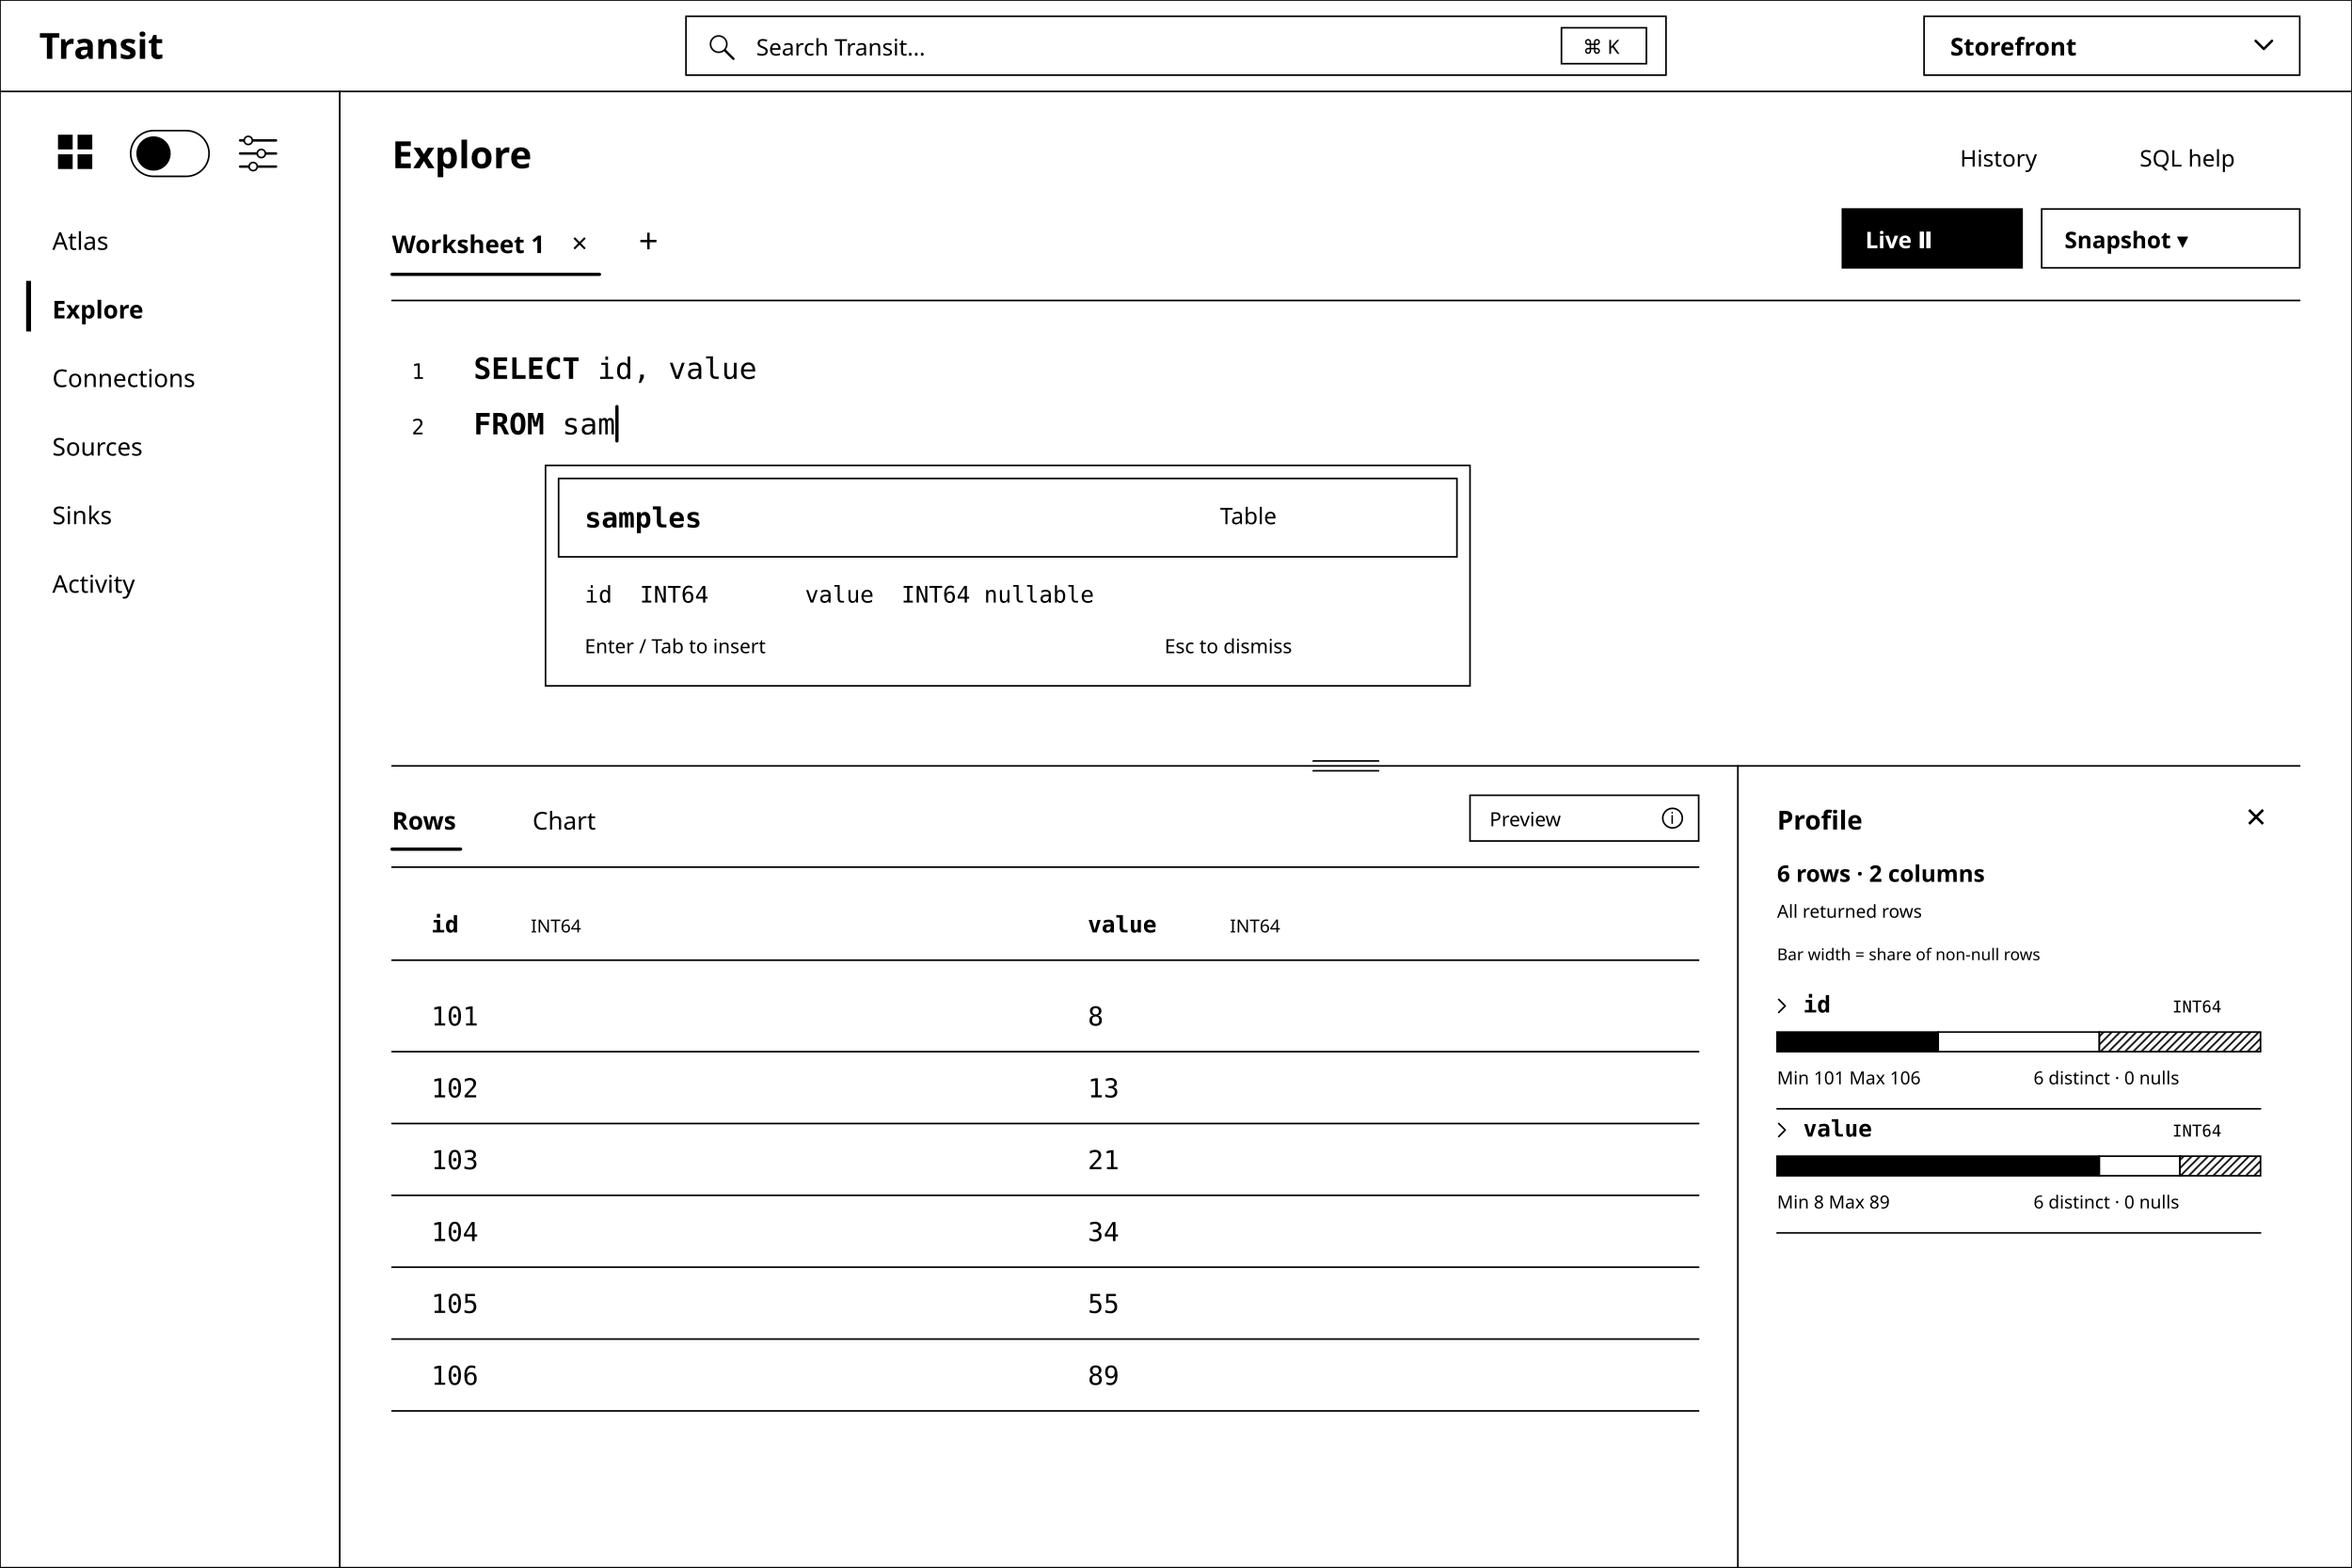
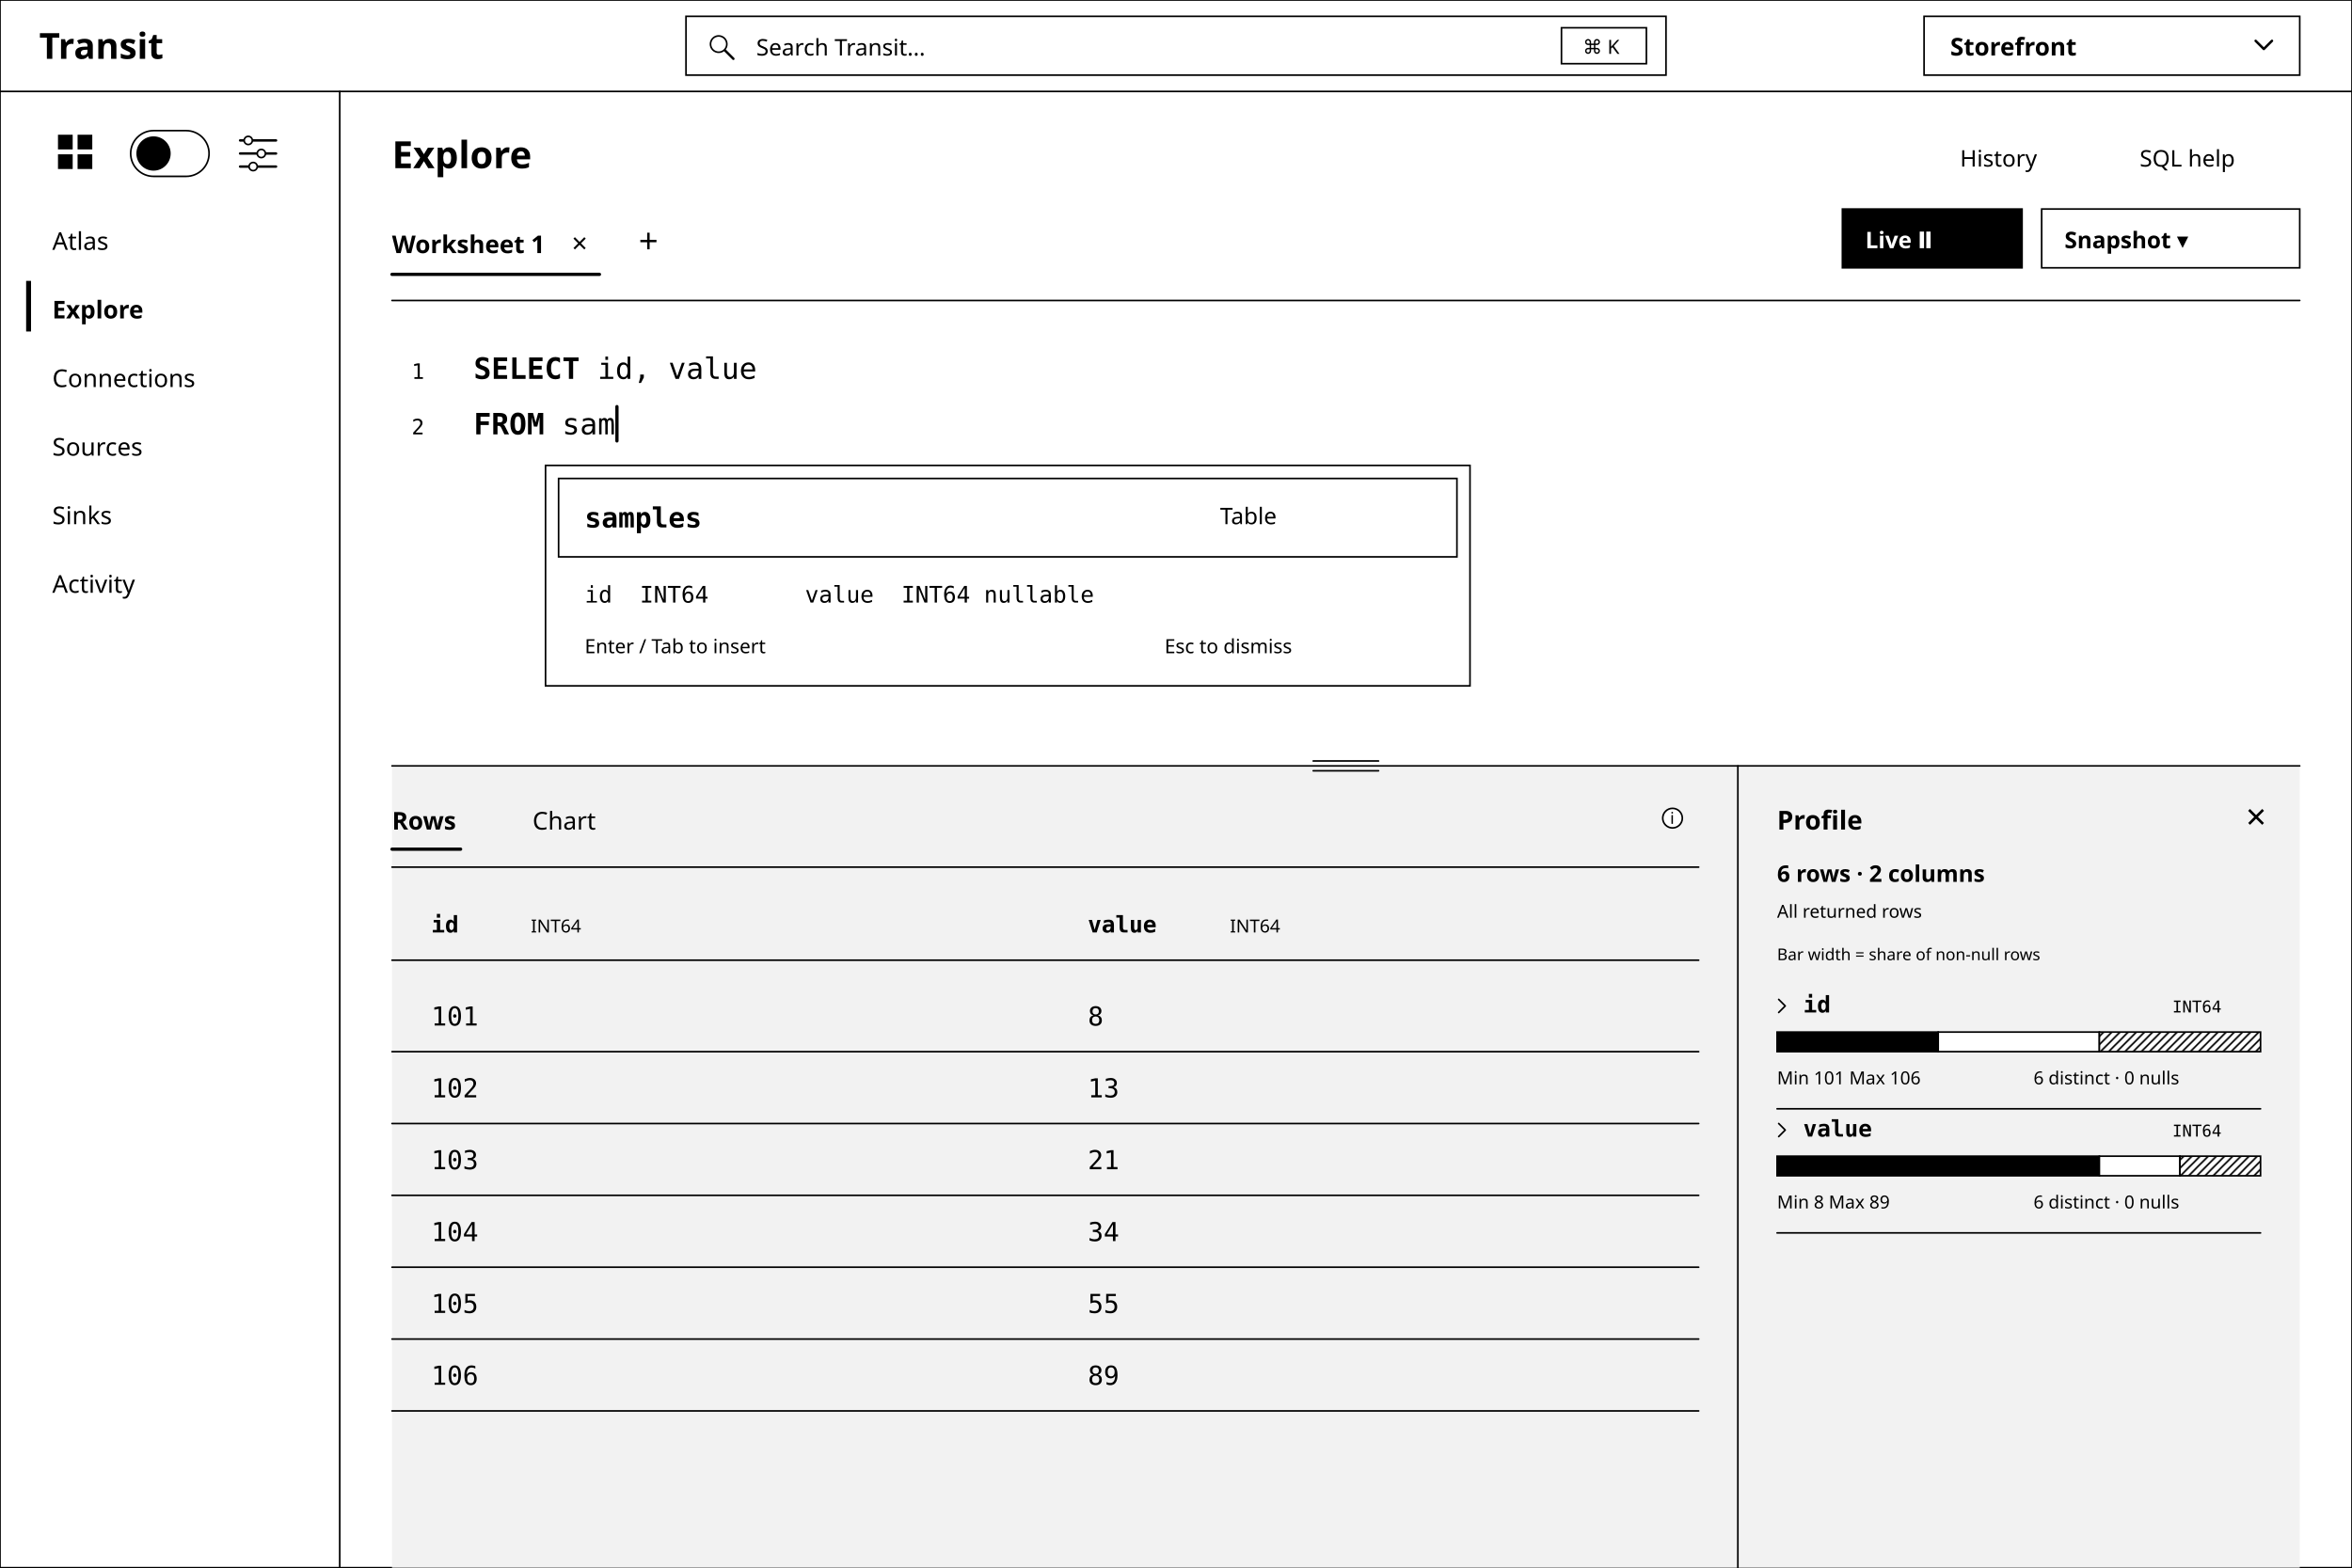
<svg xmlns="http://www.w3.org/2000/svg" width="1440" height="960" viewBox="0 0 1440 960" role="img" aria-labelledby="title desc">
  <rect x="0" y="0" width="1440" height="960" rx="0" fill="white" stroke="black" />
  <text x="24" y="36" font-family="sans-serif" font-size="22" font-weight="700" fill="black">Transit</text>
  <g role="img" aria-label="Search Transit. Command K or Control K opens context-aware power search.">
    <rect x="420" y="10" width="600" height="36" rx="0" fill="white" stroke="black" />
    <circle cx="440" cy="27" r="5" fill="white" stroke="black" />
    <path d="M444 31 l5 5" fill="none" stroke="black" stroke-width="1.5" stroke-linecap="round" stroke-linejoin="round" />
    <text x="463" y="34" font-family="sans-serif" font-size="14" font-weight="400" fill="black">Search Transit…</text>
    <rect x="956" y="17" width="52" height="22" rx="0" fill="white" stroke="black" />
    <text x="969" y="33" font-family="sans-serif" font-size="12" font-weight="400" fill="black">⌘ K</text>
  </g>
  <rect x="1178" y="10" width="230" height="36" rx="0" fill="white" stroke="black" />
  <text x="1194" y="34" font-family="sans-serif" font-size="15" font-weight="700" fill="black">Storefront</text>
  <path d="M1381 25 l5 5 l5 -5" fill="none" stroke="black" stroke-width="1.5" stroke-linecap="round" stroke-linejoin="round" />
  <path d="M0 56 H1440" fill="none" stroke="black" stroke-width="1" stroke-linecap="round" stroke-linejoin="round" />
  <path d="M208 56 L208 960" fill="none" stroke="black" stroke-width="1" stroke-linecap="round" stroke-linejoin="round" />
  <g role="img" aria-label="Area: Workspace. Workspace left; Operations right.">
    <rect x="36" y="83" width="8" height="8" rx="0" fill="black" stroke="black" />
    <rect x="36" y="95" width="8" height="8" rx="0" fill="black" stroke="black" />
    <rect x="48" y="83" width="8" height="8" rx="0" fill="black" stroke="black" />
    <rect x="48" y="95" width="8" height="8" rx="0" fill="black" stroke="black" />
    <rect x="80" y="80" width="48" height="28" rx="14" fill="white" stroke="black" />
    <circle cx="94" cy="94" r="10" fill="black" stroke="black" />
    <path d="M147 86 H169" fill="none" stroke="black" stroke-width="1.5" stroke-linecap="round" stroke-linejoin="round" />
    <circle cx="152" cy="86" r="2.5" fill="white" stroke="black" />
    <path d="M147 94 H169" fill="none" stroke="black" stroke-width="1.5" stroke-linecap="round" stroke-linejoin="round" />
    <circle cx="160" cy="94" r="2.5" fill="white" stroke="black" />
    <path d="M147 102 H169" fill="none" stroke="black" stroke-width="1.5" stroke-linecap="round" stroke-linejoin="round" />
    <circle cx="155" cy="102" r="2.5" fill="white" stroke="black" />
  </g>
  <text xml:space="preserve" x="32" y="153" font-family="sans-serif" font-size="15" font-weight="400" fill="black">Atlas</text>
  <rect x="16" y="172" width="3" height="31" rx="0" fill="black" stroke="none" />
  <text xml:space="preserve" x="32" y="195" font-family="sans-serif" font-size="15" font-weight="700" fill="black">Explore</text>
  <text xml:space="preserve" x="32" y="237" font-family="sans-serif" font-size="15" font-weight="400" fill="black">Connections</text>
  <text xml:space="preserve" x="32" y="279" font-family="sans-serif" font-size="15" font-weight="400" fill="black">Sources</text>
  <text xml:space="preserve" x="32" y="321" font-family="sans-serif" font-size="15" font-weight="400" fill="black">Sinks</text>
  <text xml:space="preserve" x="32" y="363" font-family="sans-serif" font-size="15" font-weight="400" fill="black">Activity</text>
  <text xml:space="preserve" x="240" y="103" font-family="sans-serif" font-size="23" font-weight="700" fill="black">Explore</text>
  <text xml:space="preserve" x="1200" y="102" font-family="sans-serif" font-size="14" font-weight="400" fill="black">History</text>
  <text xml:space="preserve" x="1310" y="102" font-family="sans-serif" font-size="14" font-weight="400" fill="black">SQL help</text>
  <text xml:space="preserve" x="240" y="155" font-family="sans-serif" font-size="15" font-weight="700" fill="black">Worksheet 1</text>
  <text xml:space="preserve" x="350" y="155" font-family="sans-serif" font-size="17" font-weight="400" fill="black">×</text>
  <text xml:space="preserve" x="391" y="155" font-family="sans-serif" font-size="21" font-weight="400" fill="black">+</text>
  <path d="M240 168 H367" fill="none" stroke="black" stroke-width="2" stroke-linecap="round" stroke-linejoin="round" />
  <rect x="1128" y="128" width="110" height="36" rx="0" fill="black" stroke="black" />
  <text x="1142" y="152" font-family="sans-serif" font-size="14" font-weight="700" fill="white">Live  Ⅱ</text>
  <rect x="1250" y="128" width="158" height="36" rx="0" fill="white" stroke="black" />
  <text x="1264" y="152" font-family="sans-serif" font-size="14" font-weight="700" fill="black">Snapshot  ▾</text>
  <path d="M240 184 H1408" fill="none" stroke="black" stroke-width="1" stroke-linecap="round" stroke-linejoin="round" />
  <text xml:space="preserve" x="252" y="232" font-family="monospace" font-size="13" font-weight="400" fill="black">1</text>
  <text xml:space="preserve" x="290" y="232" font-family="monospace" font-size="18" font-weight="700" fill="black">SELECT</text>
  <text xml:space="preserve" x="355.04" y="232" font-family="monospace" font-size="18" font-weight="400" fill="black"> id, value</text>
  <text xml:space="preserve" x="252" y="266" font-family="monospace" font-size="13" font-weight="400" fill="black">2</text>
  <text xml:space="preserve" x="290" y="266" font-family="monospace" font-size="18" font-weight="700" fill="black">FROM</text>
  <text xml:space="preserve" x="333.36" y="266" font-family="monospace" font-size="18" font-weight="400" fill="black"> sam</text>
  <path d="M377.72 249 L377.72 270" fill="none" stroke="black" stroke-width="2" stroke-linecap="round" stroke-linejoin="round" />
  <rect x="334" y="285" width="566" height="135" rx="0" fill="white" stroke="black" />
  <rect x="342" y="293" width="550" height="48" rx="0" fill="white" stroke="black" />
  <text xml:space="preserve" x="358" y="323" font-family="monospace" font-size="17" font-weight="700" fill="black">samples</text>
  <text xml:space="preserve" x="747" y="321" font-family="sans-serif" font-size="14" font-weight="400" fill="black">Table</text>
  <text xml:space="preserve" x="358" y="369" font-family="monospace" font-size="14" font-weight="400" fill="black">id  INT64       value  INT64 nullable</text>
  <text xml:space="preserve" x="358" y="400" font-family="sans-serif" font-size="12" font-weight="400" fill="black">Enter / Tab to insert</text>
  <text xml:space="preserve" x="713" y="400" font-family="sans-serif" font-size="12" font-weight="400" fill="black">Esc to dismiss</text>
  <defs>
    <pattern id="stripe" patternUnits="userSpaceOnUse" width="5" height="5">
      <rect width="5" height="5" fill="white" />
      <path d="M-1 1 l2 -2 M0 5 l5 -5 M4 6 l2 -2" stroke="black" stroke-width="1" />
    </pattern>
  </defs>
+   <rect x="240" y="470" width="1168" height="490" fill="#f2f2f2" stroke="none" />
  <path d="M240 469 H1408" fill="none" stroke="black" stroke-width="1" stroke-linecap="round" stroke-linejoin="round" />
  <path d="M804 466 H844" fill="none" stroke="black" stroke-width="1" stroke-linecap="round" stroke-linejoin="round" />
  <path d="M804 472 H844" fill="none" stroke="black" stroke-width="1" stroke-linecap="round" stroke-linejoin="round" />
  <text x="240" y="508" font-family="sans-serif" font-size="15" font-weight="700" fill="black">Rows</text>
  <text x="326" y="508" font-family="sans-serif" font-size="15" font-weight="400" fill="black">Chart</text>
  <path d="M240 520 H282" fill="none" stroke="black" stroke-width="2" stroke-linecap="round" stroke-linejoin="round" />
-   <g role="img" aria-label="Preview — Query info">
-     <rect x="900" y="487" width="140" height="28" rx="0" fill="white" stroke="black" />
-     <text x="912" y="506" font-family="sans-serif" font-size="12" font-weight="400" fill="black">Preview</text>
+   <g role="img" aria-label="Query info — provisional result for the suggested completion">
    <circle cx="1024" cy="501" r="6" fill="white" stroke="black" />
    <text x="1022.5" y="504.5" font-family="sans-serif" font-size="10" font-weight="400" fill="black">i</text>
  </g>
  <path d="M240 531 H1040" fill="none" stroke="black" stroke-width="1" stroke-linecap="round" stroke-linejoin="round" />
  <text x="264" y="571" font-family="monospace" font-size="14" font-weight="700" fill="black">id</text>
  <text x="325" y="571" font-family="sans-serif" font-size="11" font-weight="400" fill="black">INT64</text>
  <text x="666" y="571" font-family="monospace" font-size="14" font-weight="700" fill="black">value</text>
  <text x="753" y="571" font-family="sans-serif" font-size="11" font-weight="400" fill="black">INT64</text>
  <path d="M240 588 H1040" fill="none" stroke="black" stroke-width="1" stroke-linecap="round" stroke-linejoin="round" />
  <text x="264" y="628" font-family="monospace" font-size="16" font-weight="400" fill="black">101</text>
  <text x="666" y="628" font-family="monospace" font-size="16" font-weight="400" fill="black">8</text>
  <path d="M240 644 H1040" fill="none" stroke="black" stroke-width="1" stroke-linecap="round" stroke-linejoin="round" />
  <text x="264" y="672" font-family="monospace" font-size="16" font-weight="400" fill="black">102</text>
  <text x="666" y="672" font-family="monospace" font-size="16" font-weight="400" fill="black">13</text>
  <path d="M240 688 H1040" fill="none" stroke="black" stroke-width="1" stroke-linecap="round" stroke-linejoin="round" />
  <text x="264" y="716" font-family="monospace" font-size="16" font-weight="400" fill="black">103</text>
  <text x="666" y="716" font-family="monospace" font-size="16" font-weight="400" fill="black">21</text>
  <path d="M240 732 H1040" fill="none" stroke="black" stroke-width="1" stroke-linecap="round" stroke-linejoin="round" />
  <text x="264" y="760" font-family="monospace" font-size="16" font-weight="400" fill="black">104</text>
  <text x="666" y="760" font-family="monospace" font-size="16" font-weight="400" fill="black">34</text>
  <path d="M240 776 H1040" fill="none" stroke="black" stroke-width="1" stroke-linecap="round" stroke-linejoin="round" />
  <text x="264" y="804" font-family="monospace" font-size="16" font-weight="400" fill="black">105</text>
  <text x="666" y="804" font-family="monospace" font-size="16" font-weight="400" fill="black">55</text>
  <path d="M240 820 H1040" fill="none" stroke="black" stroke-width="1" stroke-linecap="round" stroke-linejoin="round" />
  <text x="264" y="848" font-family="monospace" font-size="16" font-weight="400" fill="black">106</text>
  <text x="666" y="848" font-family="monospace" font-size="16" font-weight="400" fill="black">89</text>
  <path d="M240 864 H1040" fill="none" stroke="black" stroke-width="1" stroke-linecap="round" stroke-linejoin="round" />
  <path d="M1064 469 L1064 960" fill="none" stroke="black" stroke-width="1" stroke-linecap="round" stroke-linejoin="round" />
  <text x="1088" y="508" font-family="sans-serif" font-size="16" font-weight="700" fill="black">Profile</text>
  <g role="img" aria-label="Close Profile panel">
    <text x="1375" y="508" font-family="sans-serif" font-size="22" font-weight="400" fill="black">×</text>
  </g>
  <text x="1088" y="540" font-family="sans-serif" font-size="14" font-weight="700" fill="black">6 rows · 2 columns</text>
  <text x="1088" y="562" font-family="sans-serif" font-size="11" font-weight="400" fill="black">All returned rows</text>
  <text x="1088" y="588" font-family="sans-serif" font-size="10" font-weight="400" fill="black">Bar width = share of non-null rows</text>
  <g role="img" aria-label="id: 6 distinct non-null values; 0 nulls. Bar widths show shares of 6 non-null rows: 101–102: 2; 103–104: 2; 105–106: 2">
    <path d="M1089 612 l4 4 l-4 4" fill="none" stroke="black" stroke-width="1" stroke-linecap="round" stroke-linejoin="round" />
    <text x="1104" y="620" font-family="monospace" font-size="14" font-weight="700" fill="black">id</text>
    <text x="1330" y="620" font-family="monospace" font-size="10" font-weight="400" fill="black">INT64</text>
    <g>
      <rect x="1088" y="632" width="98.667" height="12" rx="0" fill="black" stroke="black" />
    </g>
    <g>
      <rect x="1186.667" y="632" width="98.667" height="12" rx="0" fill="white" stroke="black" />
    </g>
    <g>
      <rect x="1285.333" y="632" width="98.667" height="12" rx="0" fill="url(#stripe)" stroke="black" />
    </g>
    <text x="1088" y="664" font-family="sans-serif" font-size="11" font-weight="400" fill="black">Min 101   Max 106</text>
    <text x="1245" y="664" font-family="sans-serif" font-size="11" font-weight="400" fill="black">6 distinct · 0 nulls</text>
    <path d="M1088 679 H1384" fill="none" stroke="black" stroke-width="1" stroke-linecap="round" stroke-linejoin="round" />
  </g>
  <g role="img" aria-label="value: 6 distinct non-null values; 0 nulls. Bar widths show shares of 6 non-null rows: 8–35: 4; 36–63: 1; 64–91: 1">
    <path d="M1089 688 l4 4 l-4 4" fill="none" stroke="black" stroke-width="1" stroke-linecap="round" stroke-linejoin="round" />
    <text x="1104" y="696" font-family="monospace" font-size="14" font-weight="700" fill="black">value</text>
    <text x="1330" y="696" font-family="monospace" font-size="10" font-weight="400" fill="black">INT64</text>
    <g>
      <rect x="1088" y="708" width="197.333" height="12" rx="0" fill="black" stroke="black" />
    </g>
    <g>
      <rect x="1285.333" y="708" width="49.333" height="12" rx="0" fill="white" stroke="black" />
    </g>
    <g>
      <rect x="1334.667" y="708" width="49.333" height="12" rx="0" fill="url(#stripe)" stroke="black" />
    </g>
    <text x="1088" y="740" font-family="sans-serif" font-size="11" font-weight="400" fill="black">Min 8   Max 89</text>
    <text x="1245" y="740" font-family="sans-serif" font-size="11" font-weight="400" fill="black">6 distinct · 0 nulls</text>
    <path d="M1088 755 H1384" fill="none" stroke="black" stroke-width="1" stroke-linecap="round" stroke-linejoin="round" />
  </g>
</svg>
